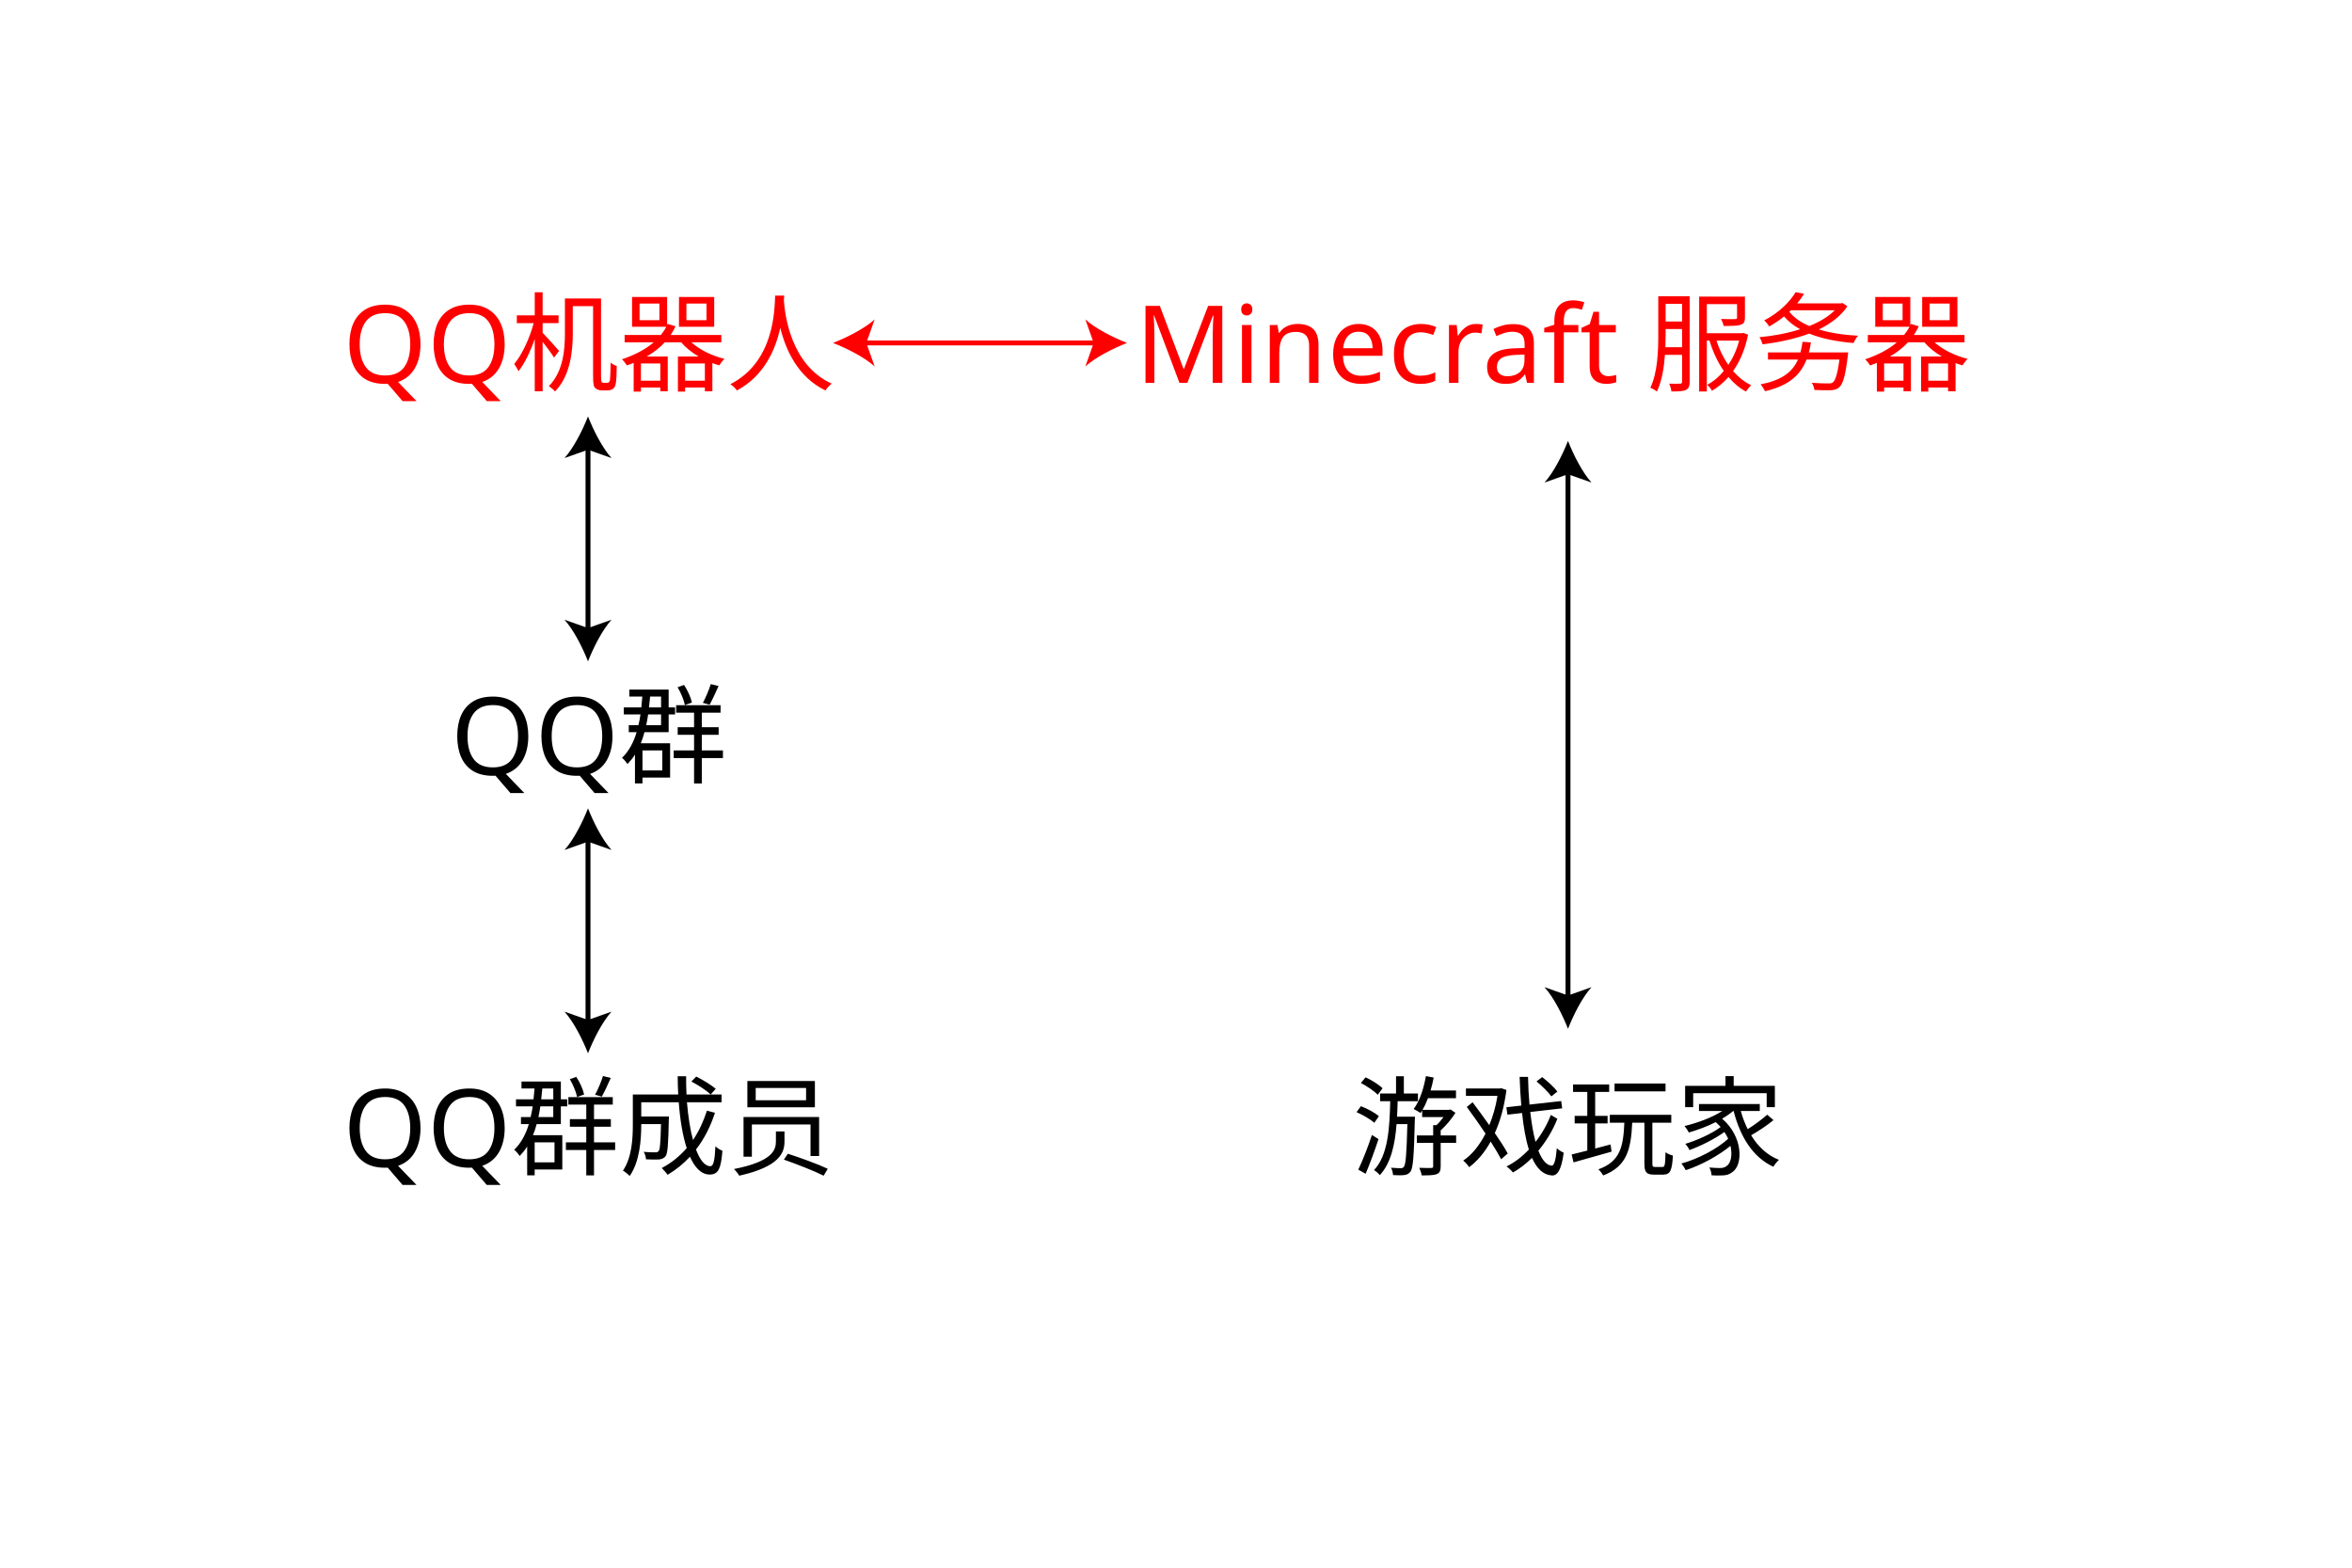
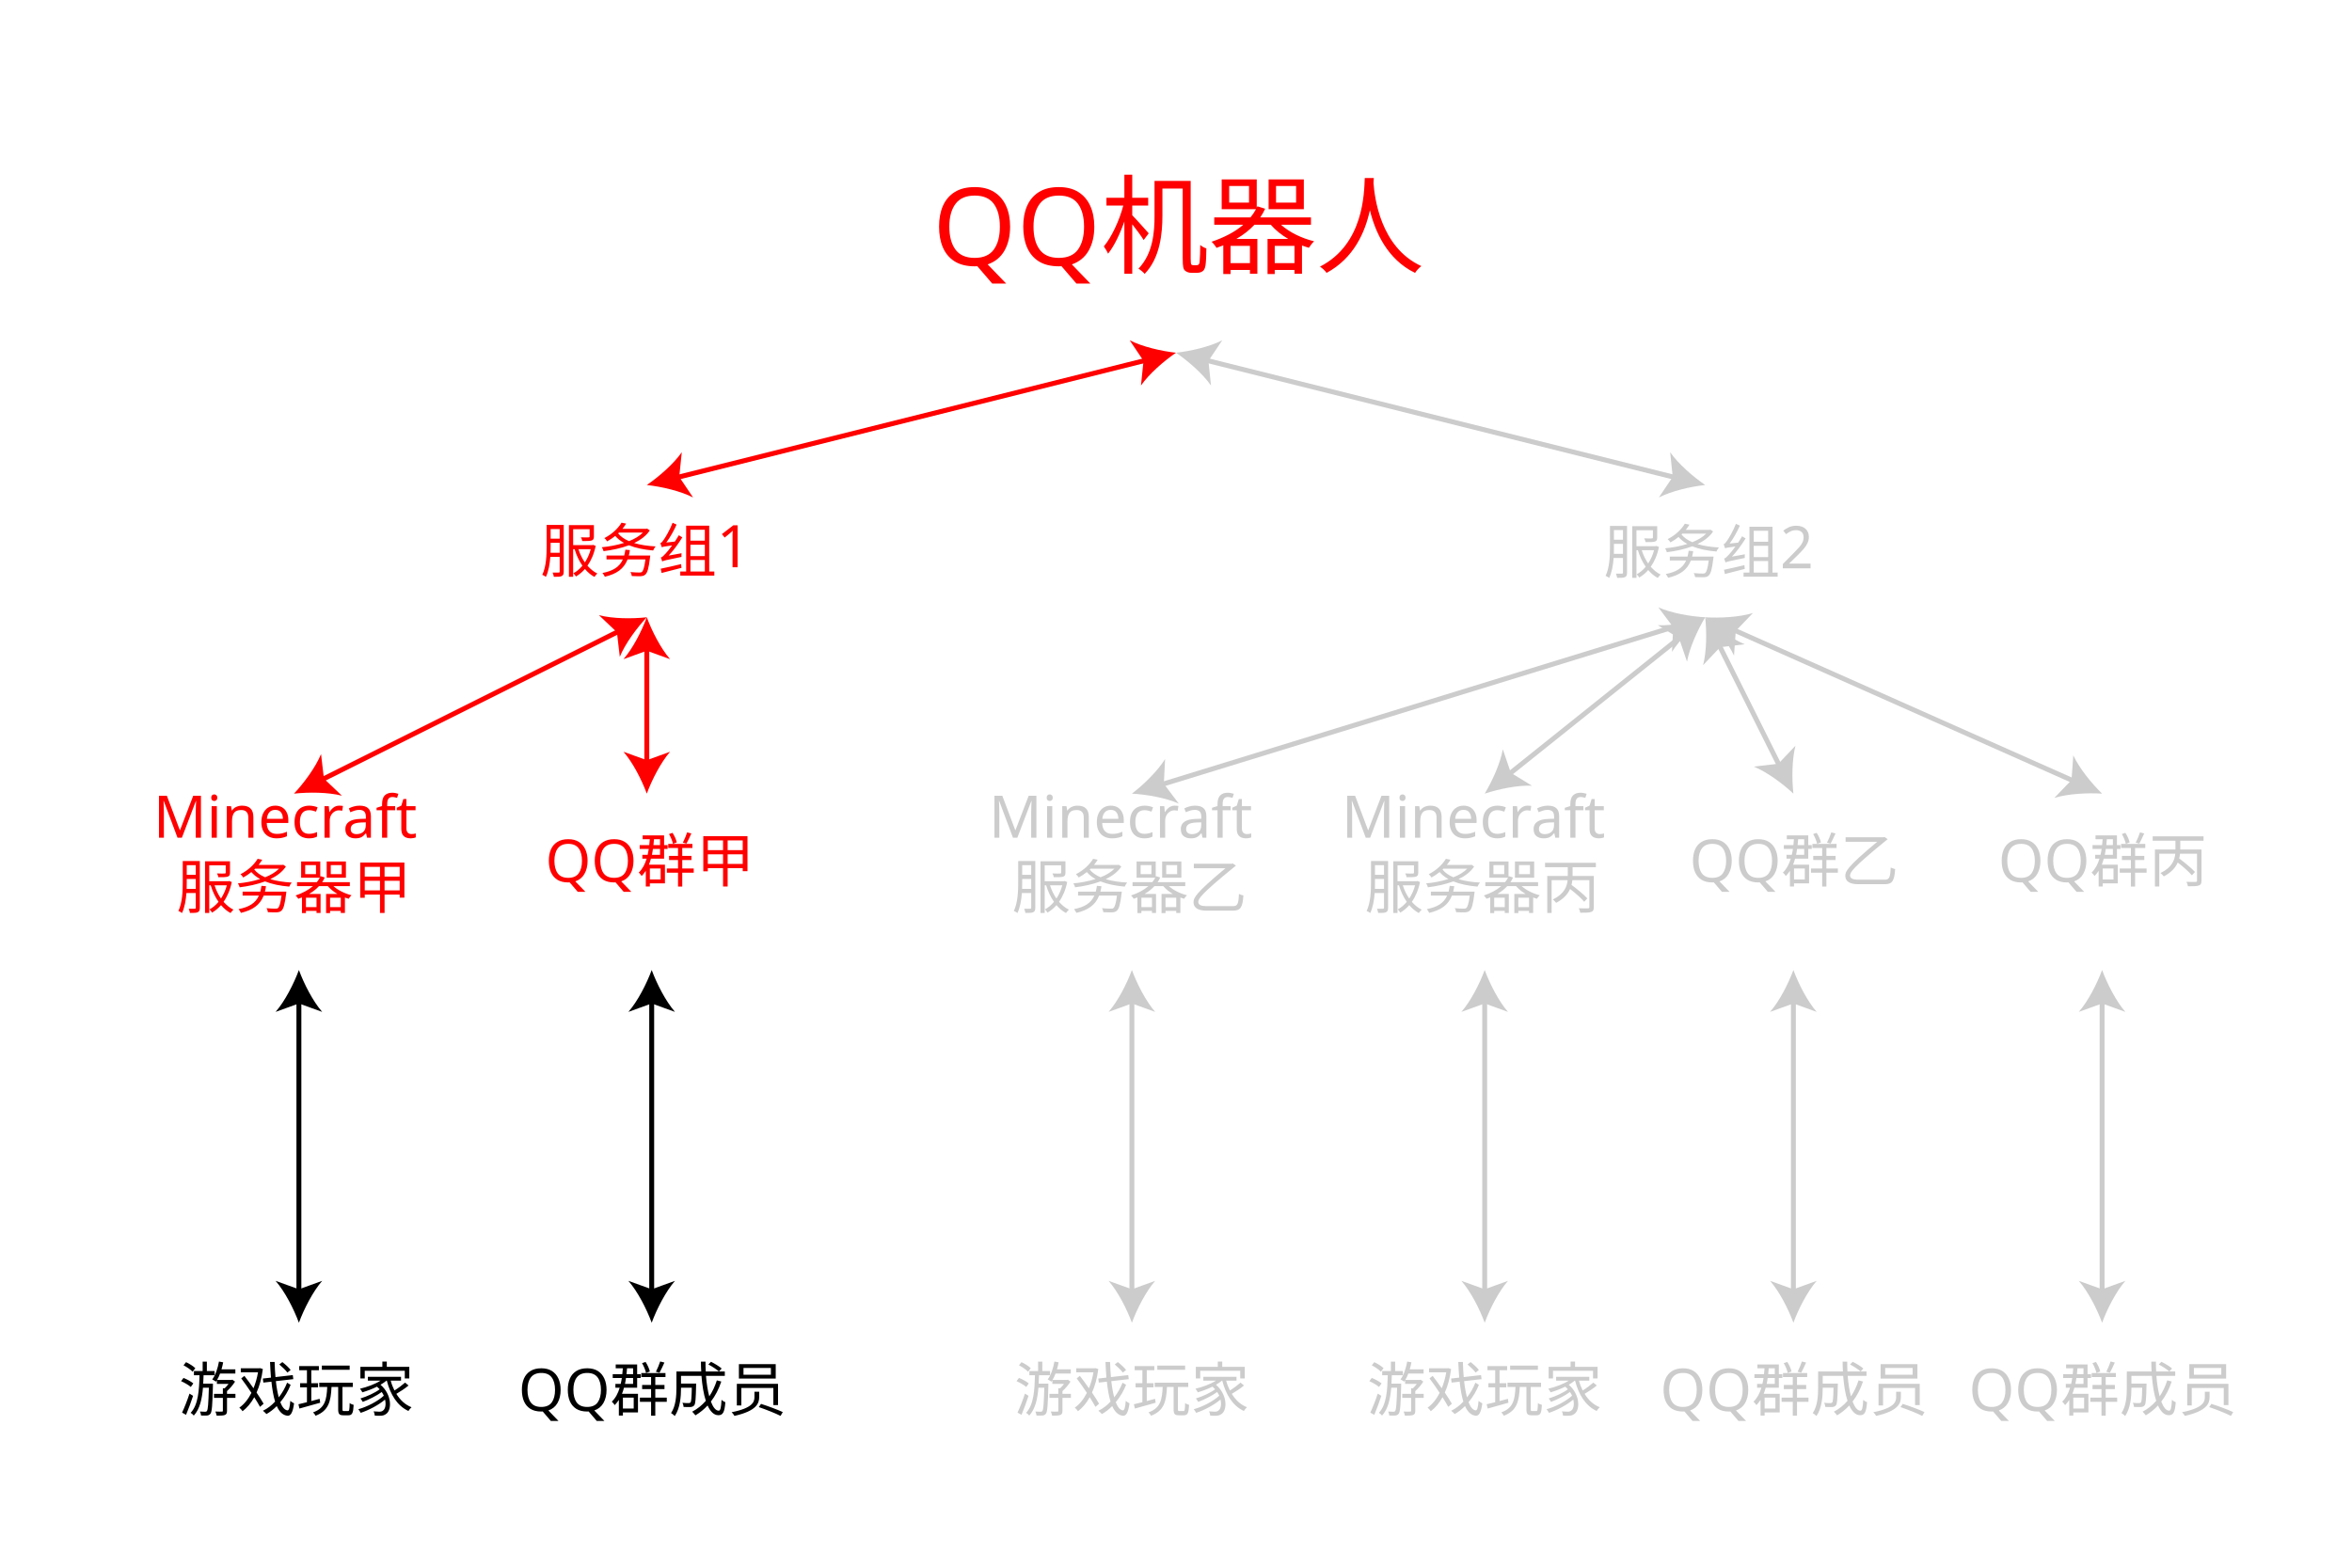
<svg xmlns="http://www.w3.org/2000/svg" version="1.1" id="Layer_1" x="0px" y="0px" viewBox="0 0 480 320" style="enable-background:new 0 0 480 320;" xml:space="preserve">
  <style type="text/css">
	.st0{fill:#FF0000;}
- 	.st1{font-family:'SourceHanSerifSC-Regular-GBpc-EUC-H';}
+ 	.st1{font-family:'SourceHanSerifSC-ExtraLight-GBpc-EUC-H';}
	.st2{font-size:22px;}
- 	.st3{fill:none;stroke:#000000;stroke-miterlimit:10;}
- 	.st4{fill:none;stroke:#FF0000;stroke-miterlimit:10;}
- </style>
-   <text transform="matrix(1 0 0 1 69.9719 78.1411)" class="st0 st1 st2">QQ机器人</text>
-   <text transform="matrix(1 0 0 1 231.6375 78.1409)" class="st0 st1 st2">Minecraft 服务器</text>
-   <text transform="matrix(1 0 0 1 91.9719 158.1411)" class="st1 st2">QQ群</text>
-   <text transform="matrix(1 0 0 1 69.9724 238.1409)" class="st1 st2">QQ群成员</text>
-   <text transform="matrix(1 0 0 1 275.9998 238.1411)" class="st1 st2">游戏玩家</text>
+ 	.st3{font-family:'SourceHanSerifSC-Regular-GBpc-EUC-H';}
+ 	.st4{font-size:12px;}
+ 	.st5{fill:none;stroke:#CCCCCC;stroke-miterlimit:10;}
+ 	.st6{fill:#CCCCCC;}
+ 	.st7{fill:none;stroke:#FF0000;stroke-miterlimit:10;}
+ 	.st8{fill:none;stroke:#000000;stroke-miterlimit:10;}
+ 	</style>
+   <text transform="matrix(1 0 0 1 190.303 54.1411)" class="st0 st1 st2">QQ机器人</text>
+   <text transform="matrix(1 0 0 1 31.2903 170.9998)">
+     <tspan x="0" y="0" class="st0 st3 st4">Minecraft</tspan>
+     <tspan x="4.71" y="14.4" class="st0 st3 st4">服务器甲</tspan>
+   </text>
+   <text transform="matrix(1 0 0 1 111.2727 180)" class="st0 st3 st4">QQ群甲</text>
+   <text transform="matrix(1 0 0 1 36.5002 287.9998)" class="st3 st4">游戏玩家</text>
+   <text transform="matrix(1 0 0 1 105.7727 288.0002)" class="st3 st4">QQ群成员</text>
  <g>
    <g>
-       <line class="st3" x1="120" y1="91" x2="120" y2="129" />
+       <line class="st5" x1="245.85" y1="73.46" x2="342.15" y2="97.54" />
      <g>
-         <path d="M120,85c-1.1,2.8-2.9,6.4-4.8,8.5l4.8-1.7l4.8,1.7C122.9,91.4,121.1,87.8,120,85z" />
+         <path class="st6" d="M240,72c2.5,1.71,5.48,4.31,7.14,6.69l-0.52-5.03l2.82-4.2C246.86,70.78,243.01,71.67,240,72z" />
      </g>
      <g>
-         <path d="M120,135c-1.1-2.8-2.9-6.4-4.8-8.5l4.8,1.7l4.8-1.7C122.9,128.6,121.1,132.2,120,135z" />
+         <path class="st6" d="M348,99c-3.01,0.33-6.86,1.22-9.45,2.54l2.82-4.2l-0.52-5.03C342.52,94.69,345.5,97.29,348,99z" />
      </g>
    </g>
  </g>
  <g>
    <g>
-       <line class="st3" x1="120" y1="171" x2="120" y2="209" />
+       <line class="st7" x1="234.15" y1="73.46" x2="137.85" y2="97.54" />
      <g>
-         <path d="M120,165c-1.1,2.8-2.9,6.4-4.8,8.5l4.8-1.7l4.8,1.7C122.9,171.4,121.1,167.8,120,165z" />
+         <path class="st0" d="M240,72c-3.01-0.33-6.86-1.22-9.45-2.54l2.82,4.2l-0.52,5.03C234.52,76.31,237.5,73.71,240,72z" />
      </g>
      <g>
-         <path d="M120,215c-1.1-2.8-2.9-6.4-4.8-8.5l4.8,1.7l4.8-1.7C122.9,208.6,121.1,212.2,120,215z" />
+         <path class="st0" d="M132,99c2.5-1.71,5.48-4.31,7.14-6.69l-0.52,5.03l2.82,4.2C138.86,100.22,135.01,99.33,132,99z" />
      </g>
    </g>
  </g>
  <g>
    <g>
-       <line class="st3" x1="320" y1="96" x2="320" y2="204" />
+       <line class="st8" x1="61" y1="204.04" x2="61" y2="263.96" />
      <g>
-         <path d="M320,90c-1.1,2.8-2.9,6.4-4.8,8.5l4.8-1.7l4.8,1.7C322.9,96.4,321.1,92.8,320,90z" />
+         <path d="M61,198c-1.05,2.84-2.85,6.36-4.76,8.55l4.76-1.72l4.75,1.72C63.85,204.36,62.05,200.84,61,198z" />
      </g>
      <g>
-         <path d="M320,210c-1.1-2.8-2.9-6.4-4.8-8.5l4.8,1.7l4.8-1.7C322.9,203.6,321.1,207.2,320,210z" />
+         <path d="M61,270c-1.05-2.84-2.85-6.36-4.76-8.55l4.76,1.72l4.75-1.72C63.85,263.64,62.05,267.16,61,270z" />
      </g>
    </g>
  </g>
  <g>
    <g>
-       <line class="st4" x1="224" y1="70" x2="176" y2="70" />
+       <line class="st8" x1="133" y1="204.04" x2="133" y2="263.96" />
      <g>
-         <path class="st0" d="M230,70c-2.8-1.1-6.4-2.9-8.5-4.8l1.7,4.8l-1.7,4.8C223.6,72.9,227.2,71.1,230,70z" />
+         <path d="M133,198c-1.05,2.84-2.85,6.36-4.76,8.55l4.76-1.72l4.75,1.72C135.85,204.36,134.05,200.84,133,198z" />
      </g>
      <g>
-         <path class="st0" d="M170,70c2.8-1.1,6.4-2.9,8.5-4.8l-1.7,4.8l1.7,4.8C176.4,72.9,172.8,71.1,170,70z" />
+         <path d="M133,270c-1.05-2.84-2.85-6.36-4.76-8.55l4.76,1.72l4.75-1.72C135.85,263.64,134.05,267.16,133,270z" />
+       </g>
+     </g>
+   </g>
+   <text transform="matrix(1 0 0 1 110.2659 116.7859)" class="st0 st3 st4">服务组1</text>
+   <text transform="matrix(1 0 0 1 327.2659 116.9998)" class="st6 st3 st4">服务组2</text>
+   <g>
+     <g>
+       <line class="st7" x1="132" y1="132.04" x2="132" y2="155.96" />
+       <g>
+         <path class="st0" d="M132,126c-1.05,2.84-2.85,6.36-4.76,8.55l4.76-1.72l4.75,1.72C134.85,132.36,133.05,128.84,132,126z" />
+       </g>
+       <g>
+         <path class="st0" d="M132,162c-1.05-2.84-2.85-6.36-4.76-8.55l4.76,1.72l4.75-1.72C134.85,155.64,133.05,159.16,132,162z" />
+       </g>
+     </g>
+   </g>
+   <g>
+     <g>
+       <line class="st7" x1="126.6" y1="128.7" x2="65.4" y2="159.3" />
+       <g>
+         <path class="st0" d="M132,126c-3.01,0.33-6.97,0.3-9.77-0.43l3.67,3.48l0.59,5.02C127.58,131.4,129.93,128.21,132,126z" />
+       </g>
+       <g>
+         <path class="st0" d="M60,162c2.07-2.21,4.42-5.4,5.52-8.08l0.59,5.02l3.67,3.48C66.97,161.7,63.01,161.67,60,162z" />
+       </g>
+     </g>
+   </g>
+   <text transform="matrix(1 0 0 1 201.7903 170.9998)">
+     <tspan x="0" y="0" class="st6 st3 st4">Minecraft</tspan>
+     <tspan x="4.71" y="14.4" class="st6 st3 st4">服务器乙</tspan>
+   </text>
+   <text transform="matrix(1 0 0 1 207.0002 287.9998)" class="st6 st3 st4">游戏玩家</text>
+   <g>
+     <g>
+       <line class="st5" x1="231" y1="204.04" x2="231" y2="263.96" />
+       <g>
+         <path class="st6" d="M231,198c-1.05,2.84-2.85,6.36-4.76,8.55l4.76-1.72l4.75,1.72C233.85,204.36,232.05,200.84,231,198z" />
+       </g>
+       <g>
+         <path class="st6" d="M231,270c-1.05-2.84-2.85-6.36-4.76-8.55l4.76,1.72l4.75-1.72C233.85,263.64,232.05,267.16,231,270z" />
+       </g>
+     </g>
+   </g>
+   <text transform="matrix(1 0 0 1 273.7903 170.9998)">
+     <tspan x="0" y="0" class="st6 st3 st4">Minecraft</tspan>
+     <tspan x="4.71" y="14.4" class="st6 st3 st4">服务器丙</tspan>
+   </text>
+   <text transform="matrix(1 0 0 1 344.7727 180)" class="st6 st3 st4">QQ群乙</text>
+   <text transform="matrix(1 0 0 1 279.0002 287.9998)" class="st6 st3 st4">游戏玩家</text>
+   <text transform="matrix(1 0 0 1 338.7727 288.0002)" class="st6 st3 st4">QQ群成员</text>
+   <g>
+     <g>
+       <line class="st5" x1="303" y1="204.04" x2="303" y2="263.96" />
+       <g>
+         <path class="st6" d="M303,198c-1.05,2.84-2.85,6.36-4.76,8.55l4.76-1.72l4.75,1.72C305.85,204.36,304.05,200.84,303,198z" />
+       </g>
+       <g>
+         <path class="st6" d="M303,270c-1.05-2.84-2.85-6.36-4.76-8.55l4.76,1.72l4.75-1.72C305.85,263.64,304.05,267.16,303,270z" />
+       </g>
+     </g>
+   </g>
+   <g>
+     <g>
+       <line class="st5" x1="366" y1="204.04" x2="366" y2="263.96" />
+       <g>
+         <path class="st6" d="M366,198c-1.05,2.84-2.85,6.36-4.76,8.55l4.76-1.72l4.75,1.72C368.85,204.36,367.05,200.84,366,198z" />
+       </g>
+       <g>
+         <path class="st6" d="M366,270c-1.05-2.84-2.85-6.36-4.76-8.55l4.76,1.72l4.75-1.72C368.85,263.64,367.05,267.16,366,270z" />
+       </g>
+     </g>
+   </g>
+   <text transform="matrix(1 0 0 1 407.7727 180)" class="st6 st3 st4">QQ群丙</text>
+   <text transform="matrix(1 0 0 1 401.7727 288.0002)" class="st6 st3 st4">QQ群成员</text>
+   <g>
+     <g>
+       <line class="st5" x1="429" y1="204.04" x2="429" y2="263.96" />
+       <g>
+         <path class="st6" d="M429,198c-1.05,2.84-2.85,6.36-4.76,8.55l4.76-1.72l4.75,1.72C431.85,204.36,430.05,200.84,429,198z" />
+       </g>
+       <g>
+         <path class="st6" d="M429,270c-1.05-2.84-2.85-6.36-4.76-8.55l4.76,1.72l4.75-1.72C431.85,263.64,430.05,267.16,429,270z" />
+       </g>
+     </g>
+   </g>
+   <g>
+     <g>
+       <line class="st5" x1="342.23" y1="127.77" x2="236.77" y2="160.23" />
+       <g>
+         <path class="st6" d="M348,126c-3.02-0.17-6.92-0.85-9.57-2.03l3.04,4.04l-0.25,5.05C342.76,130.6,345.6,127.84,348,126z" />
+       </g>
+       <g>
+         <path class="st6" d="M231,162c2.4-1.84,5.24-4.6,6.77-7.06l-0.25,5.05l3.04,4.04C237.92,162.85,234.02,162.17,231,162z" />
+       </g>
+     </g>
+   </g>
+   <g>
+     <g>
+       <line class="st5" x1="343.29" y1="129.77" x2="307.71" y2="158.23" />
+       <g>
+         <path class="st6" d="M348,126c-2.88,0.95-6.75,1.75-9.65,1.63l4.31,2.64l1.63,4.79C344.81,132.2,346.44,128.6,348,126z" />
+       </g>
+       <g>
+         <path class="st6" d="M303,162c1.56-2.6,3.19-6.2,3.7-9.05l1.63,4.79l4.31,2.64C309.75,160.25,305.88,161.05,303,162z" />
+       </g>
+     </g>
+   </g>
+   <g>
+     <g>
+       <line class="st5" x1="350.7" y1="131.4" x2="363.3" y2="156.6" />
+       <g>
+         <path class="st6" d="M348,126c0.33,3.01,0.3,6.97-0.43,9.77l3.48-3.67l5.02-0.59C353.4,130.42,350.21,128.07,348,126z" />
+       </g>
+       <g>
+         <path class="st6" d="M366,162c-2.21-2.07-5.4-4.42-8.08-5.52l5.02-0.59l3.48-3.67C365.7,155.03,365.67,158.99,366,162z" />
+       </g>
+     </g>
+   </g>
+   <g>
+     <g>
+       <line class="st5" x1="353.52" y1="128.45" x2="423.48" y2="159.55" />
+       <g>
+         <path class="st6" d="M348,126c2.17,2.12,4.66,5.19,5.88,7.82l0.36-5.04l3.5-3.65C354.97,125.98,351.02,126.19,348,126z" />
+       </g>
+       <g>
+         <path class="st6" d="M429,162c-3.02-0.19-6.97,0.02-9.74,0.87l3.5-3.65l0.36-5.04C424.34,156.81,426.83,159.88,429,162z" />
      </g>
    </g>
  </g>
</svg>
